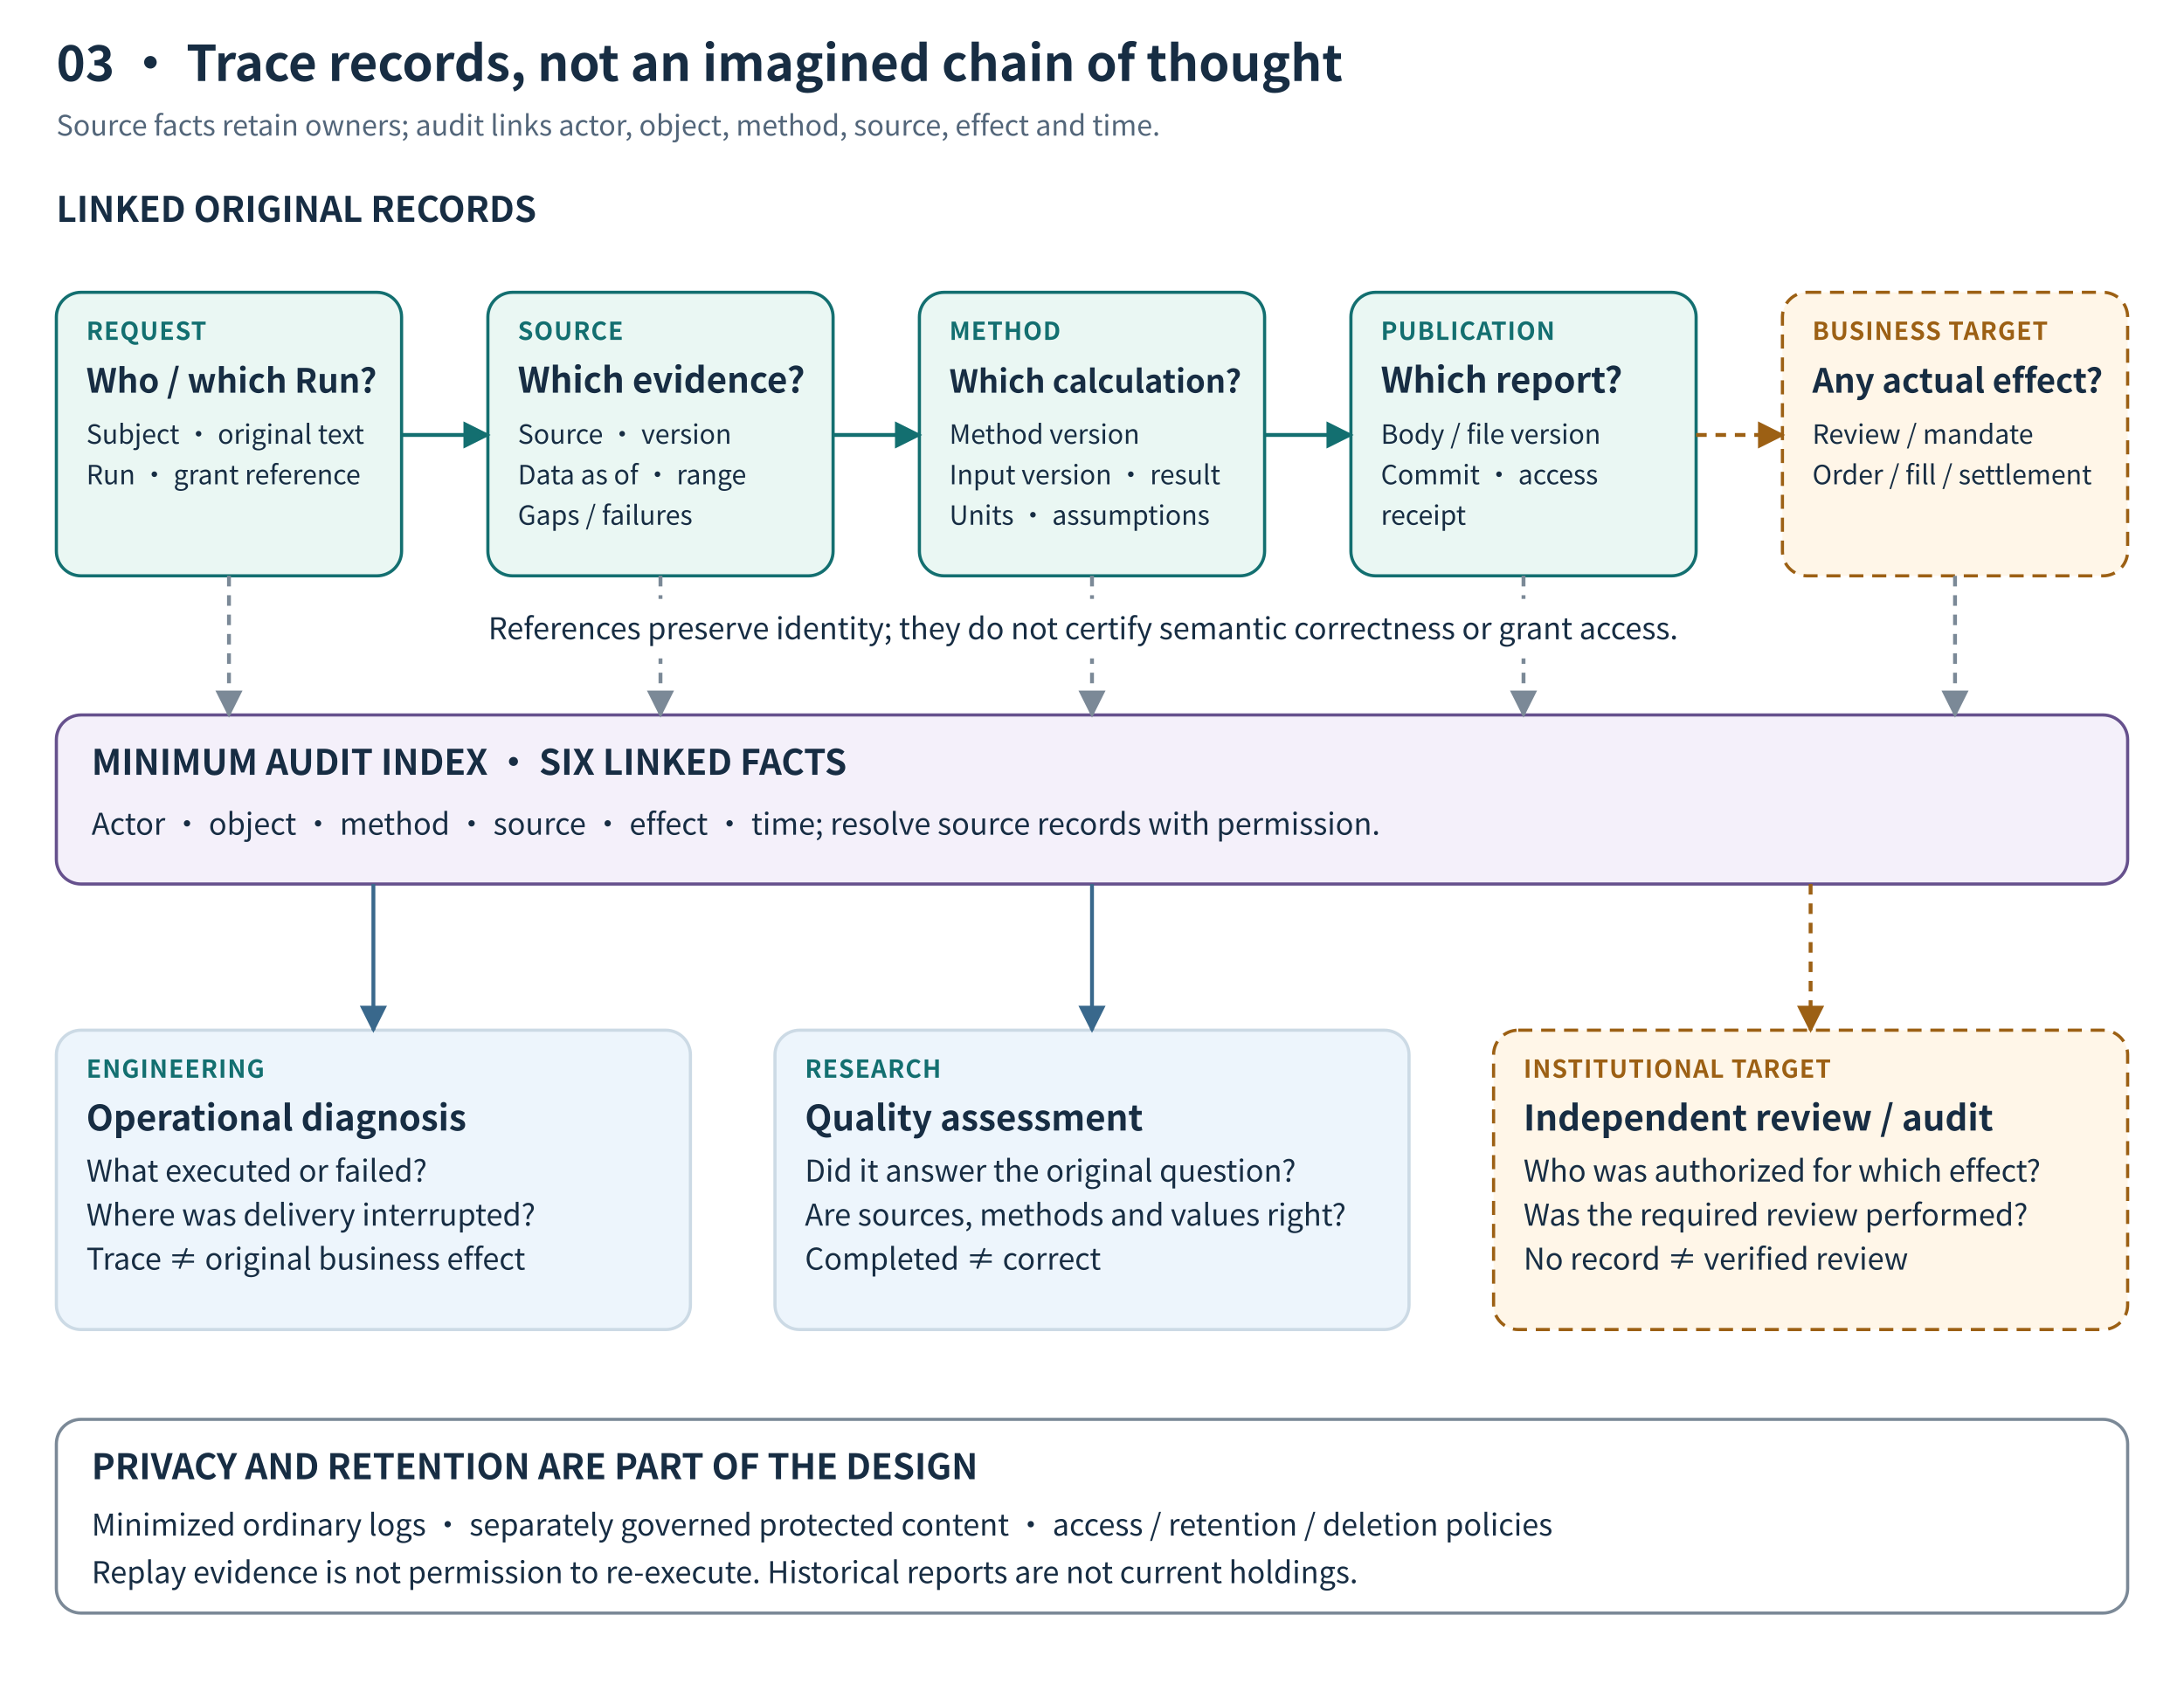
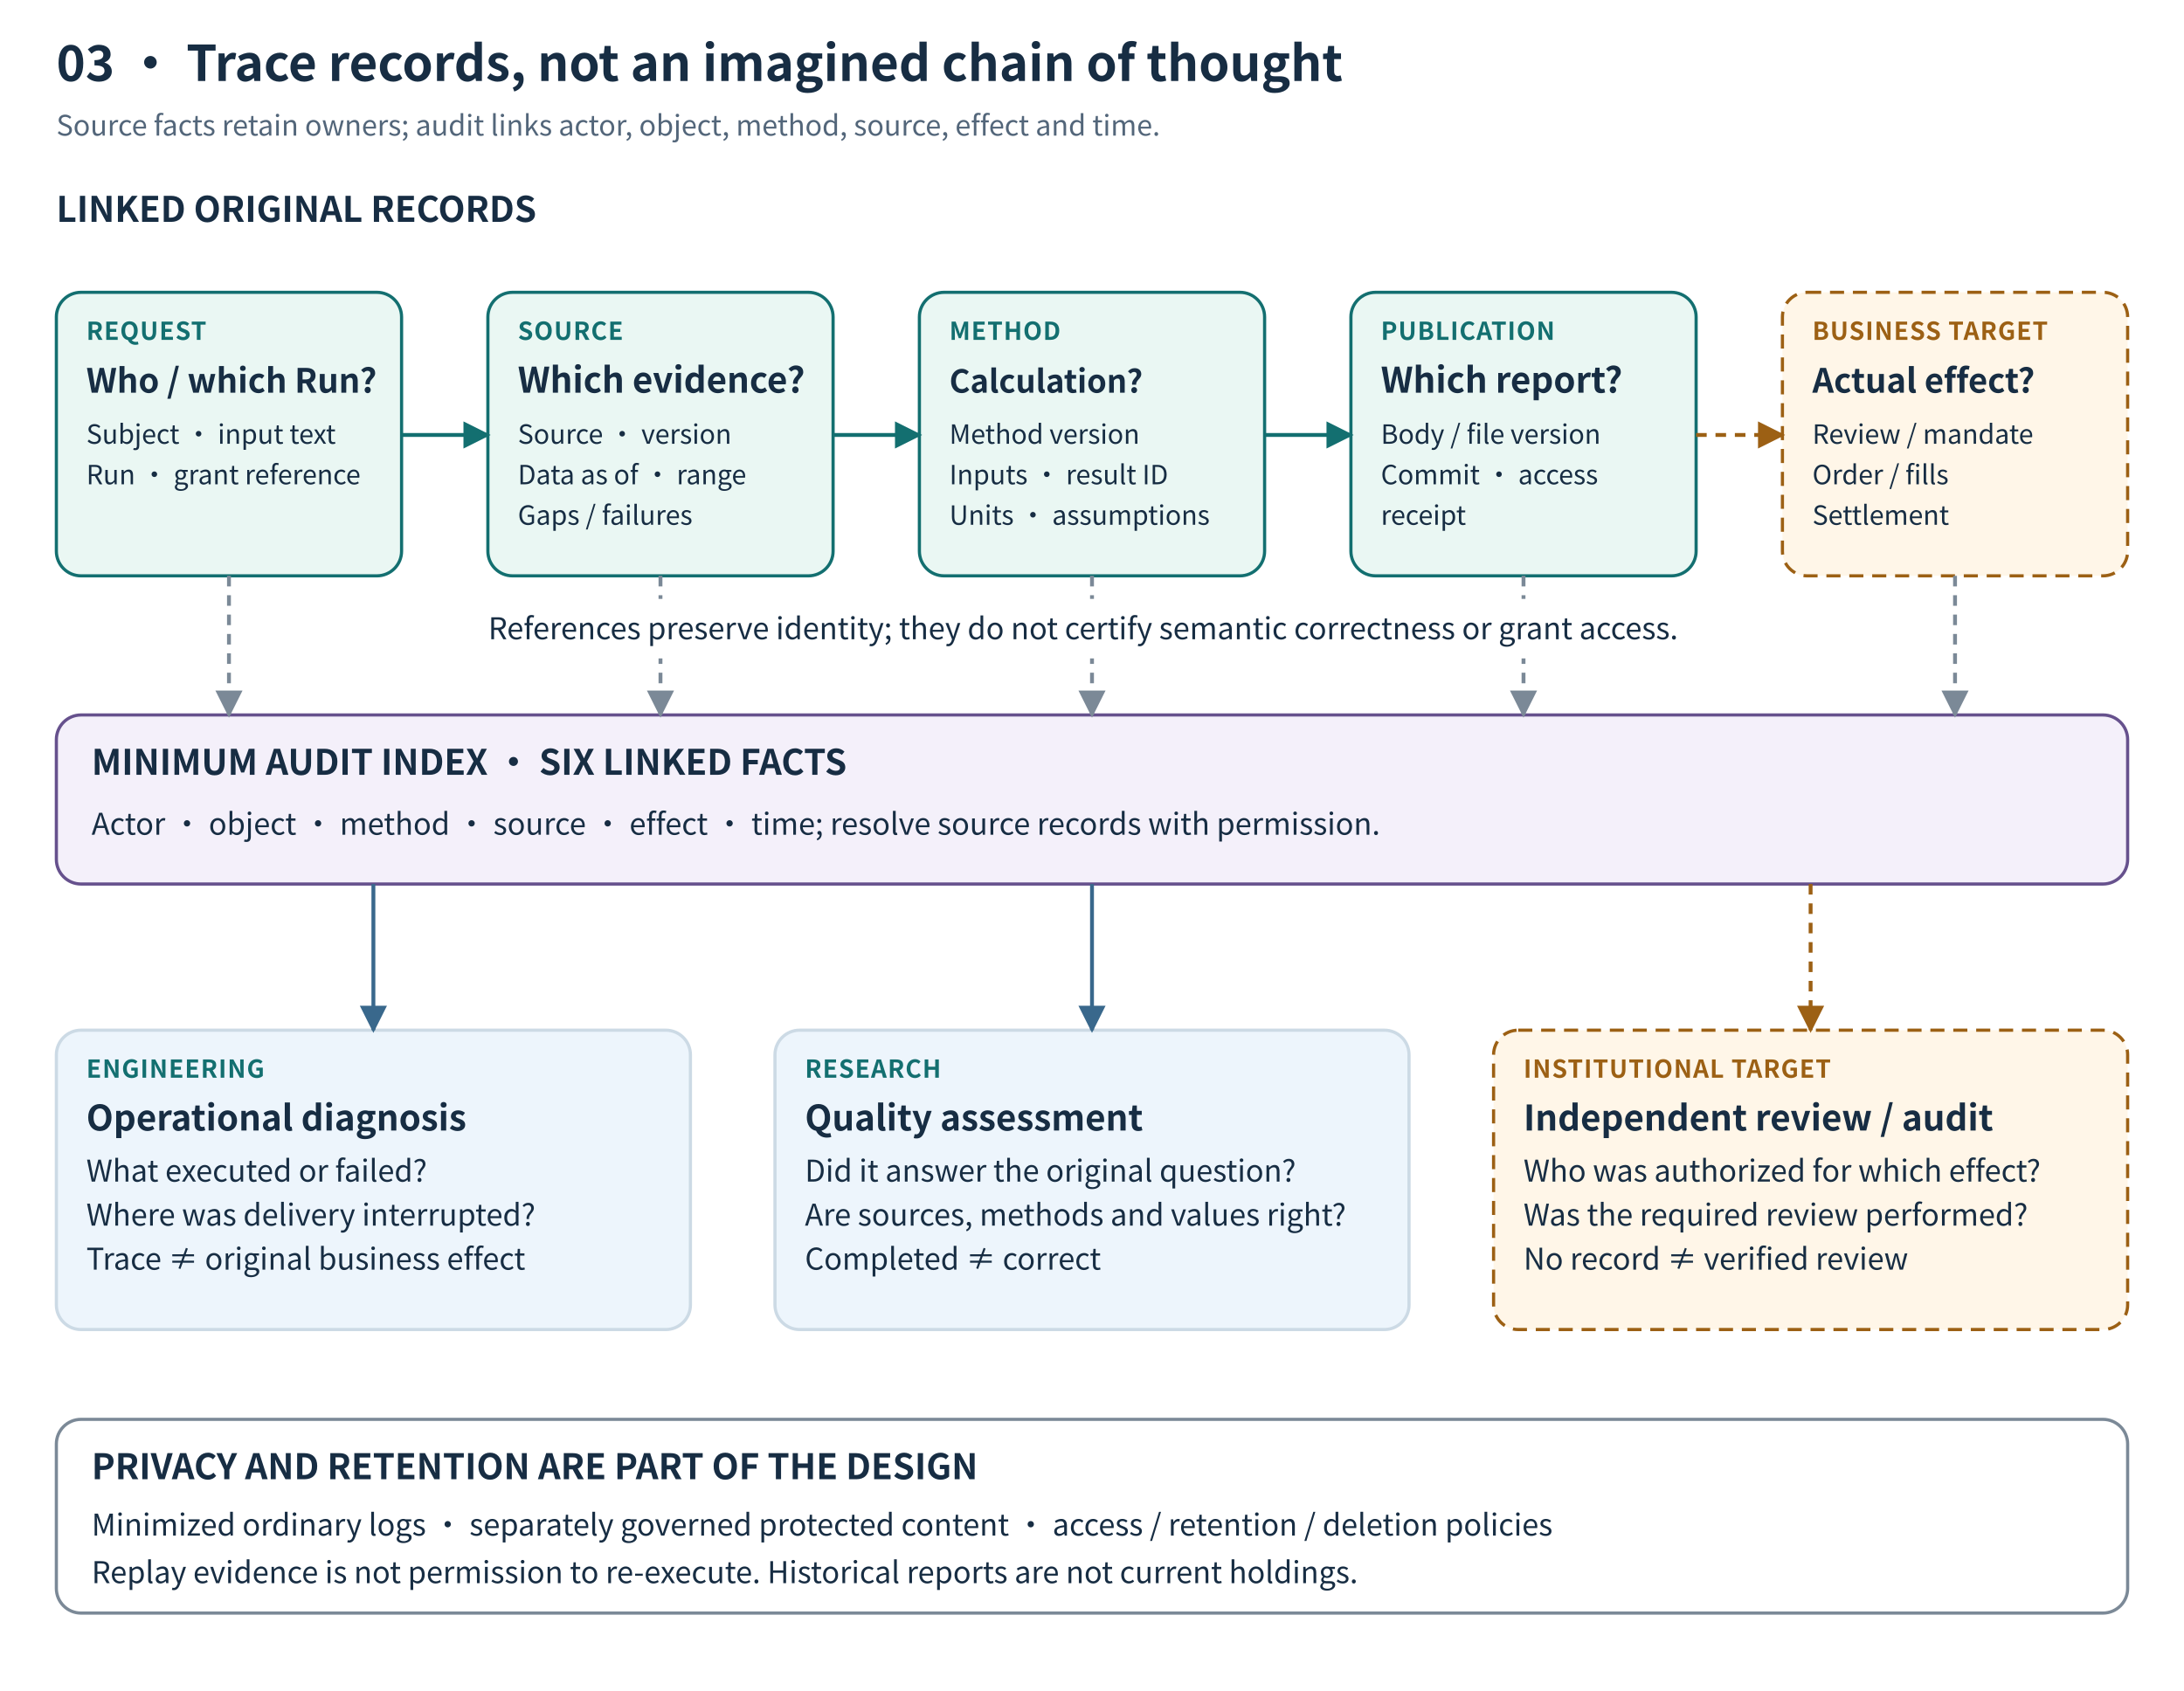
<svg xmlns="http://www.w3.org/2000/svg" width="1240" height="960" viewBox="0 0 1240 960" role="img" aria-labelledby="title desc" lang="en">
  <defs>
    <marker id="line" viewBox="0 0 10 10" refX="9" refY="5" markerWidth="7" markerHeight="7" orient="auto-start-reverse">
      <path d="M 0 0 L 10 5 L 0 10 z" fill="#39688C" />
    </marker>
    <marker id="teal" viewBox="0 0 10 10" refX="9" refY="5" markerWidth="7" markerHeight="7" orient="auto-start-reverse">
      <path d="M 0 0 L 10 5 L 0 10 z" fill="#136F70" />
    </marker>
    <marker id="amber" viewBox="0 0 10 10" refX="9" refY="5" markerWidth="7" markerHeight="7" orient="auto-start-reverse">
      <path d="M 0 0 L 10 5 L 0 10 z" fill="#9C6014" />
    </marker>
    <marker id="gray" viewBox="0 0 10 10" refX="9" refY="5" markerWidth="7" markerHeight="7" orient="auto-start-reverse">
      <path d="M 0 0 L 10 5 L 0 10 z" fill="#7B8997" />
    </marker>
  </defs>
  <style>text{font-family:"Noto Sans CJK SC",Arial,"Microsoft YaHei",sans-serif;fill:#172D43}.title{font-size:28px;font-weight:700}.sub{font-size:16px;fill:#53667A}.head{font-size:20px;font-weight:700}.body{font-size:17px}.small{font-size:15px;fill:#53667A}.tag{font-size:14px;font-weight:700;letter-spacing:.5px}.edge{font-size:15px;fill:#39688C;}.label{font-size:16px;font-weight:700}</style>
  <rect x="0" y="0" width="1240" height="960" rx="0" fill="#FFFFFF" stroke="#FFFFFF" stroke-width="1.8" />
  <text x="32" y="46" class="title" text-anchor="start">03 · Trace records, not an imagined chain of thought</text>
  <text x="32" y="77" class="sub" text-anchor="start">Source facts retain owners; audit links actor, object, method, source, effect and time.</text>
  <text x="32" y="126" class="head" text-anchor="start">LINKED ORIGINAL RECORDS</text>
  <rect x="32" y="166" width="196" height="161" rx="14" fill="#EAF7F3" stroke="#136F70" stroke-width="1.8" />
  <text x="49" y="193" class="tag" text-anchor="start" style="fill:#136F70">REQUEST</text>
  <text x="49" y="223" class="head" text-anchor="start" style="font-size:19px">Who / which Run?</text>
-   <text x="49" y="252" class="body" text-anchor="start" style="font-size:15px">Subject · original text</text>
+   <text x="49" y="252" class="body" text-anchor="start" style="font-size:15px">Subject · input text</text>
  <text x="49" y="275" class="body" text-anchor="start" style="font-size:15px">Run · grant reference</text>
  <rect x="277" y="166" width="196" height="161" rx="14" fill="#EAF7F3" stroke="#136F70" stroke-width="1.8" />
  <text x="294" y="193" class="tag" text-anchor="start" style="fill:#136F70">SOURCE</text>
  <text x="294" y="223" class="head" text-anchor="start" style="font-size:20px">Which evidence?</text>
  <text x="294" y="252" class="body" text-anchor="start" style="font-size:15px">Source · version</text>
  <text x="294" y="275" class="body" text-anchor="start" style="font-size:15px">Data as of · range</text>
  <text x="294" y="298" class="body" text-anchor="start" style="font-size:15px">Gaps / failures</text>
  <rect x="522" y="166" width="196" height="161" rx="14" fill="#EAF7F3" stroke="#136F70" stroke-width="1.8" />
  <text x="539" y="193" class="tag" text-anchor="start" style="fill:#136F70">METHOD</text>
-   <text x="539" y="223" class="head" text-anchor="start" style="font-size:18px">Which calculation?</text>
+   <text x="539" y="223" class="head" text-anchor="start" style="font-size:18px">Calculation?</text>
  <text x="539" y="252" class="body" text-anchor="start" style="font-size:15px">Method version</text>
-   <text x="539" y="275" class="body" text-anchor="start" style="font-size:15px">Input version · result</text>
+   <text x="539" y="275" class="body" text-anchor="start" style="font-size:15px">Inputs · result ID</text>
  <text x="539" y="298" class="body" text-anchor="start" style="font-size:15px">Units · assumptions</text>
  <rect x="767" y="166" width="196" height="161" rx="14" fill="#EAF7F3" stroke="#136F70" stroke-width="1.8" />
  <text x="784" y="193" class="tag" text-anchor="start" style="fill:#136F70">PUBLICATION</text>
  <text x="784" y="223" class="head" text-anchor="start" style="font-size:20px">Which report?</text>
  <text x="784" y="252" class="body" text-anchor="start" style="font-size:15px">Body / file version</text>
  <text x="784" y="275" class="body" text-anchor="start" style="font-size:15px">Commit · access</text>
  <text x="784" y="298" class="body" text-anchor="start" style="font-size:15px">receipt</text>
  <rect x="1012" y="166" width="196" height="161" rx="14" fill="#FFF6E8" stroke="#9C6014" stroke-width="1.8" stroke-dasharray="8 5" />
  <text x="1029" y="193" class="tag" text-anchor="start" style="fill:#9C6014">BUSINESS TARGET</text>
-   <text x="1029" y="223" class="head" text-anchor="start" style="font-size:19px">Any actual effect?</text>
+   <text x="1029" y="223" class="head" text-anchor="start" style="font-size:19px">Actual effect?</text>
  <text x="1029" y="252" class="body" text-anchor="start" style="font-size:15px">Review / mandate</text>
-   <text x="1029" y="275" class="body" text-anchor="start" style="font-size:15px">Order / fill / settlement</text>
+   <text x="1029" y="275" class="body" text-anchor="start" style="font-size:15px">Order / fills</text>
+   <text x="1029" y="298" class="body" text-anchor="start" style="font-size:15px">Settlement</text>
  <path d="M 228 247 L 277 247" fill="none" stroke="#136F70" stroke-width="2.2" marker-end="url(#teal)" />
  <path d="M 473 247 L 522 247" fill="none" stroke="#136F70" stroke-width="2.2" marker-end="url(#teal)" />
  <path d="M 718 247 L 767 247" fill="none" stroke="#136F70" stroke-width="2.2" marker-end="url(#teal)" />
  <path d="M 963 247 L 1012 247" fill="none" stroke="#9C6014" stroke-width="2.2" stroke-dasharray="6 5" marker-end="url(#amber)" />
  <rect x="32" y="406" width="1176" height="96" rx="14" fill="#F4F0FA" stroke="#66518D" stroke-width="1.8" />
  <text x="52" y="440" class="head" text-anchor="start">MINIMUM AUDIT INDEX · SIX LINKED FACTS</text>
  <text x="52" y="474" class="body" text-anchor="start">Actor · object · method · source · effect · time; resolve source records with permission.</text>
  <path d="M 130 327 L 130 395 L 130 406" fill="none" stroke="#7B8997" stroke-width="2.2" stroke-dasharray="6 5" marker-end="url(#gray)" />
  <path d="M 375 327 L 375 395 L 375 406" fill="none" stroke="#7B8997" stroke-width="2.2" stroke-dasharray="6 5" marker-end="url(#gray)" />
  <path d="M 620 327 L 620 395 L 620 406" fill="none" stroke="#7B8997" stroke-width="2.2" stroke-dasharray="6 5" marker-end="url(#gray)" />
  <path d="M 865 327 L 865 395 L 865 406" fill="none" stroke="#7B8997" stroke-width="2.2" stroke-dasharray="6 5" marker-end="url(#gray)" />
  <path d="M 1110 327 L 1110 395 L 1110 406" fill="none" stroke="#7B8997" stroke-width="2.2" stroke-dasharray="6 5" marker-end="url(#gray)" />
  <rect x="180" y="341" width="870" height="32" rx="4" fill="#FFFFFF" stroke="#FFFFFF" stroke-width="1.8" />
  <text x="615" y="363" class="body" text-anchor="middle">References preserve identity; they do not certify semantic correctness or grant access.</text>
  <rect x="32" y="585" width="360" height="170" rx="14" fill="#EDF5FC" stroke="#CCDAE5" stroke-width="1.8" />
  <text x="49" y="612" class="tag" text-anchor="start" style="fill:#136F70">ENGINEERING</text>
  <text x="49" y="642" class="head" text-anchor="start" style="font-size:20px">Operational diagnosis</text>
  <text x="49" y="671" class="body" text-anchor="start" style="font-size:17px">What executed or failed?</text>
  <text x="49" y="696" class="body" text-anchor="start" style="font-size:17px">Where was delivery interrupted?</text>
  <text x="49" y="721" class="body" text-anchor="start" style="font-size:17px">Trace ≠ original business effect</text>
  <rect x="440" y="585" width="360" height="170" rx="14" fill="#EDF5FC" stroke="#CCDAE5" stroke-width="1.8" />
  <text x="457" y="612" class="tag" text-anchor="start" style="fill:#136F70">RESEARCH</text>
  <text x="457" y="642" class="head" text-anchor="start" style="font-size:20px">Quality assessment</text>
  <text x="457" y="671" class="body" text-anchor="start" style="font-size:17px">Did it answer the original question?</text>
  <text x="457" y="696" class="body" text-anchor="start" style="font-size:17px">Are sources, methods and values right?</text>
  <text x="457" y="721" class="body" text-anchor="start" style="font-size:17px">Completed ≠ correct</text>
  <rect x="848" y="585" width="360" height="170" rx="14" fill="#FFF6E8" stroke="#9C6014" stroke-width="1.8" stroke-dasharray="8 5" />
  <text x="865" y="612" class="tag" text-anchor="start" style="fill:#9C6014">INSTITUTIONAL TARGET</text>
  <text x="865" y="642" class="head" text-anchor="start" style="font-size:20px">Independent review / audit</text>
  <text x="865" y="671" class="body" text-anchor="start" style="font-size:17px">Who was authorized for which effect?</text>
  <text x="865" y="696" class="body" text-anchor="start" style="font-size:17px">Was the required review performed?</text>
  <text x="865" y="721" class="body" text-anchor="start" style="font-size:17px">No record ≠ verified review</text>
  <path d="M 212 502 L 212 585" fill="none" stroke="#39688C" stroke-width="2.2" marker-end="url(#line)" />
  <path d="M 620 502 L 620 585" fill="none" stroke="#39688C" stroke-width="2.2" marker-end="url(#line)" />
  <path d="M 1028 502 L 1028 585" fill="none" stroke="#9C6014" stroke-width="2.2" stroke-dasharray="6 5" marker-end="url(#amber)" />
  <rect x="32" y="806" width="1176" height="110" rx="14" fill="#FFFFFF" stroke="#7B8997" stroke-width="1.8" />
  <text x="52" y="840" class="head" text-anchor="start">PRIVACY AND RETENTION ARE PART OF THE DESIGN</text>
  <text x="52" y="872" class="body" text-anchor="start">Minimized ordinary logs · separately governed protected content · access / retention / deletion policies</text>
  <text x="52" y="899" class="body" text-anchor="start">Replay evidence is not permission to re-execute. Historical reports are not current holdings.</text>
</svg>
